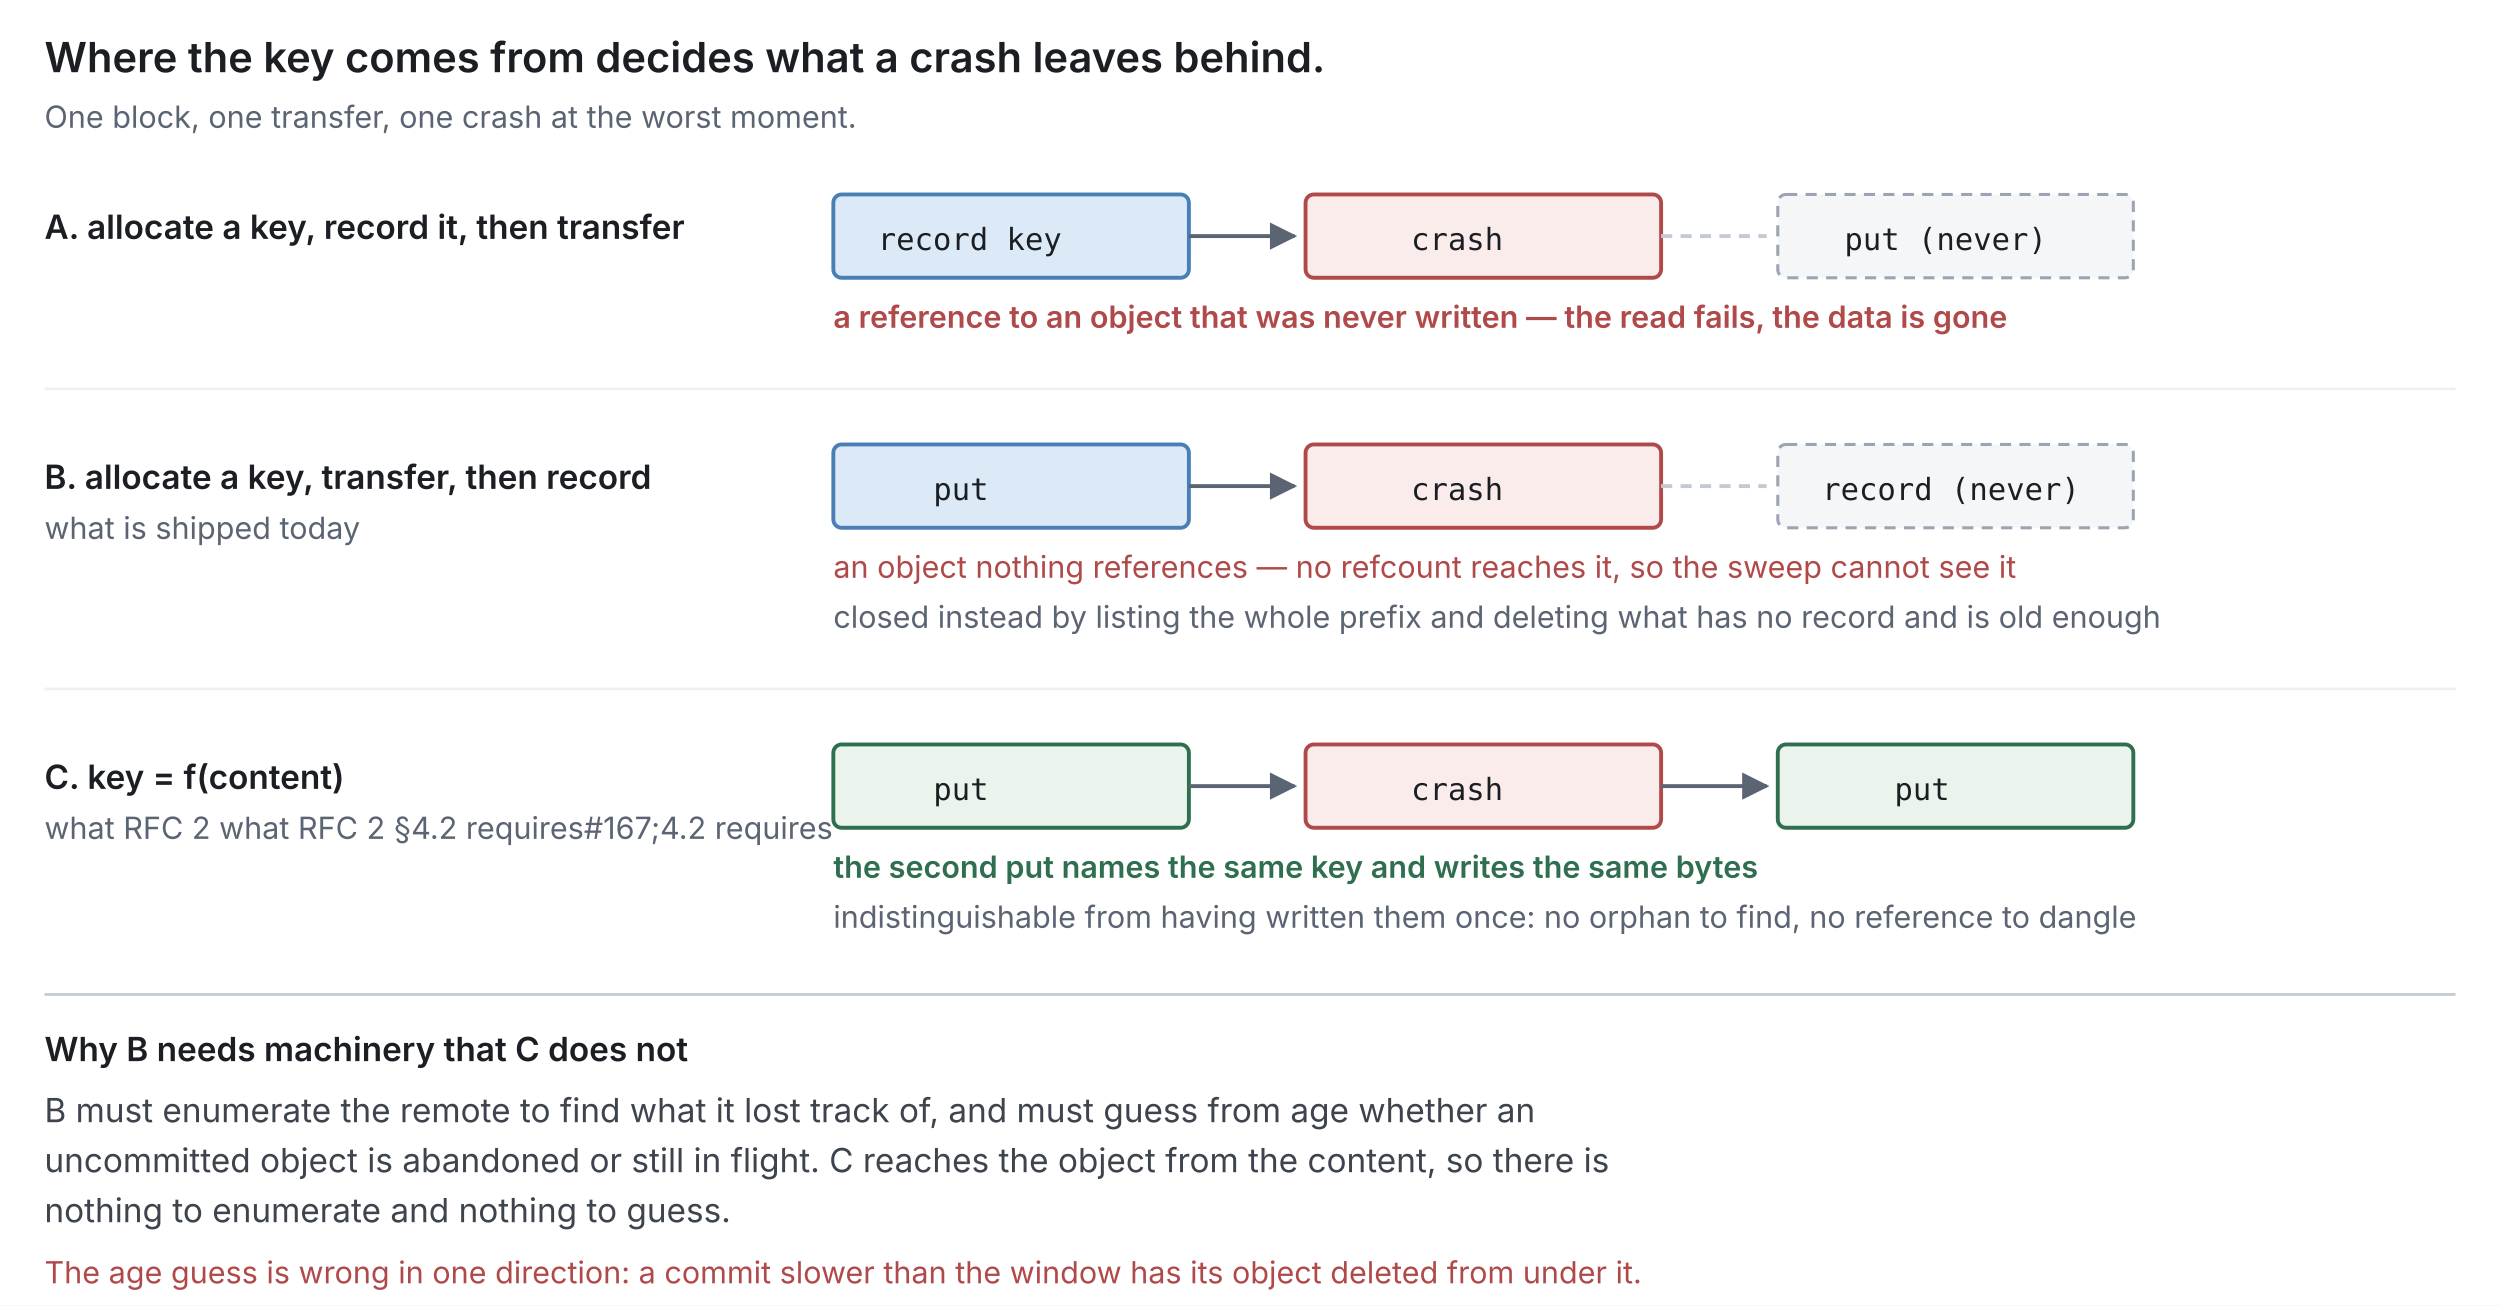
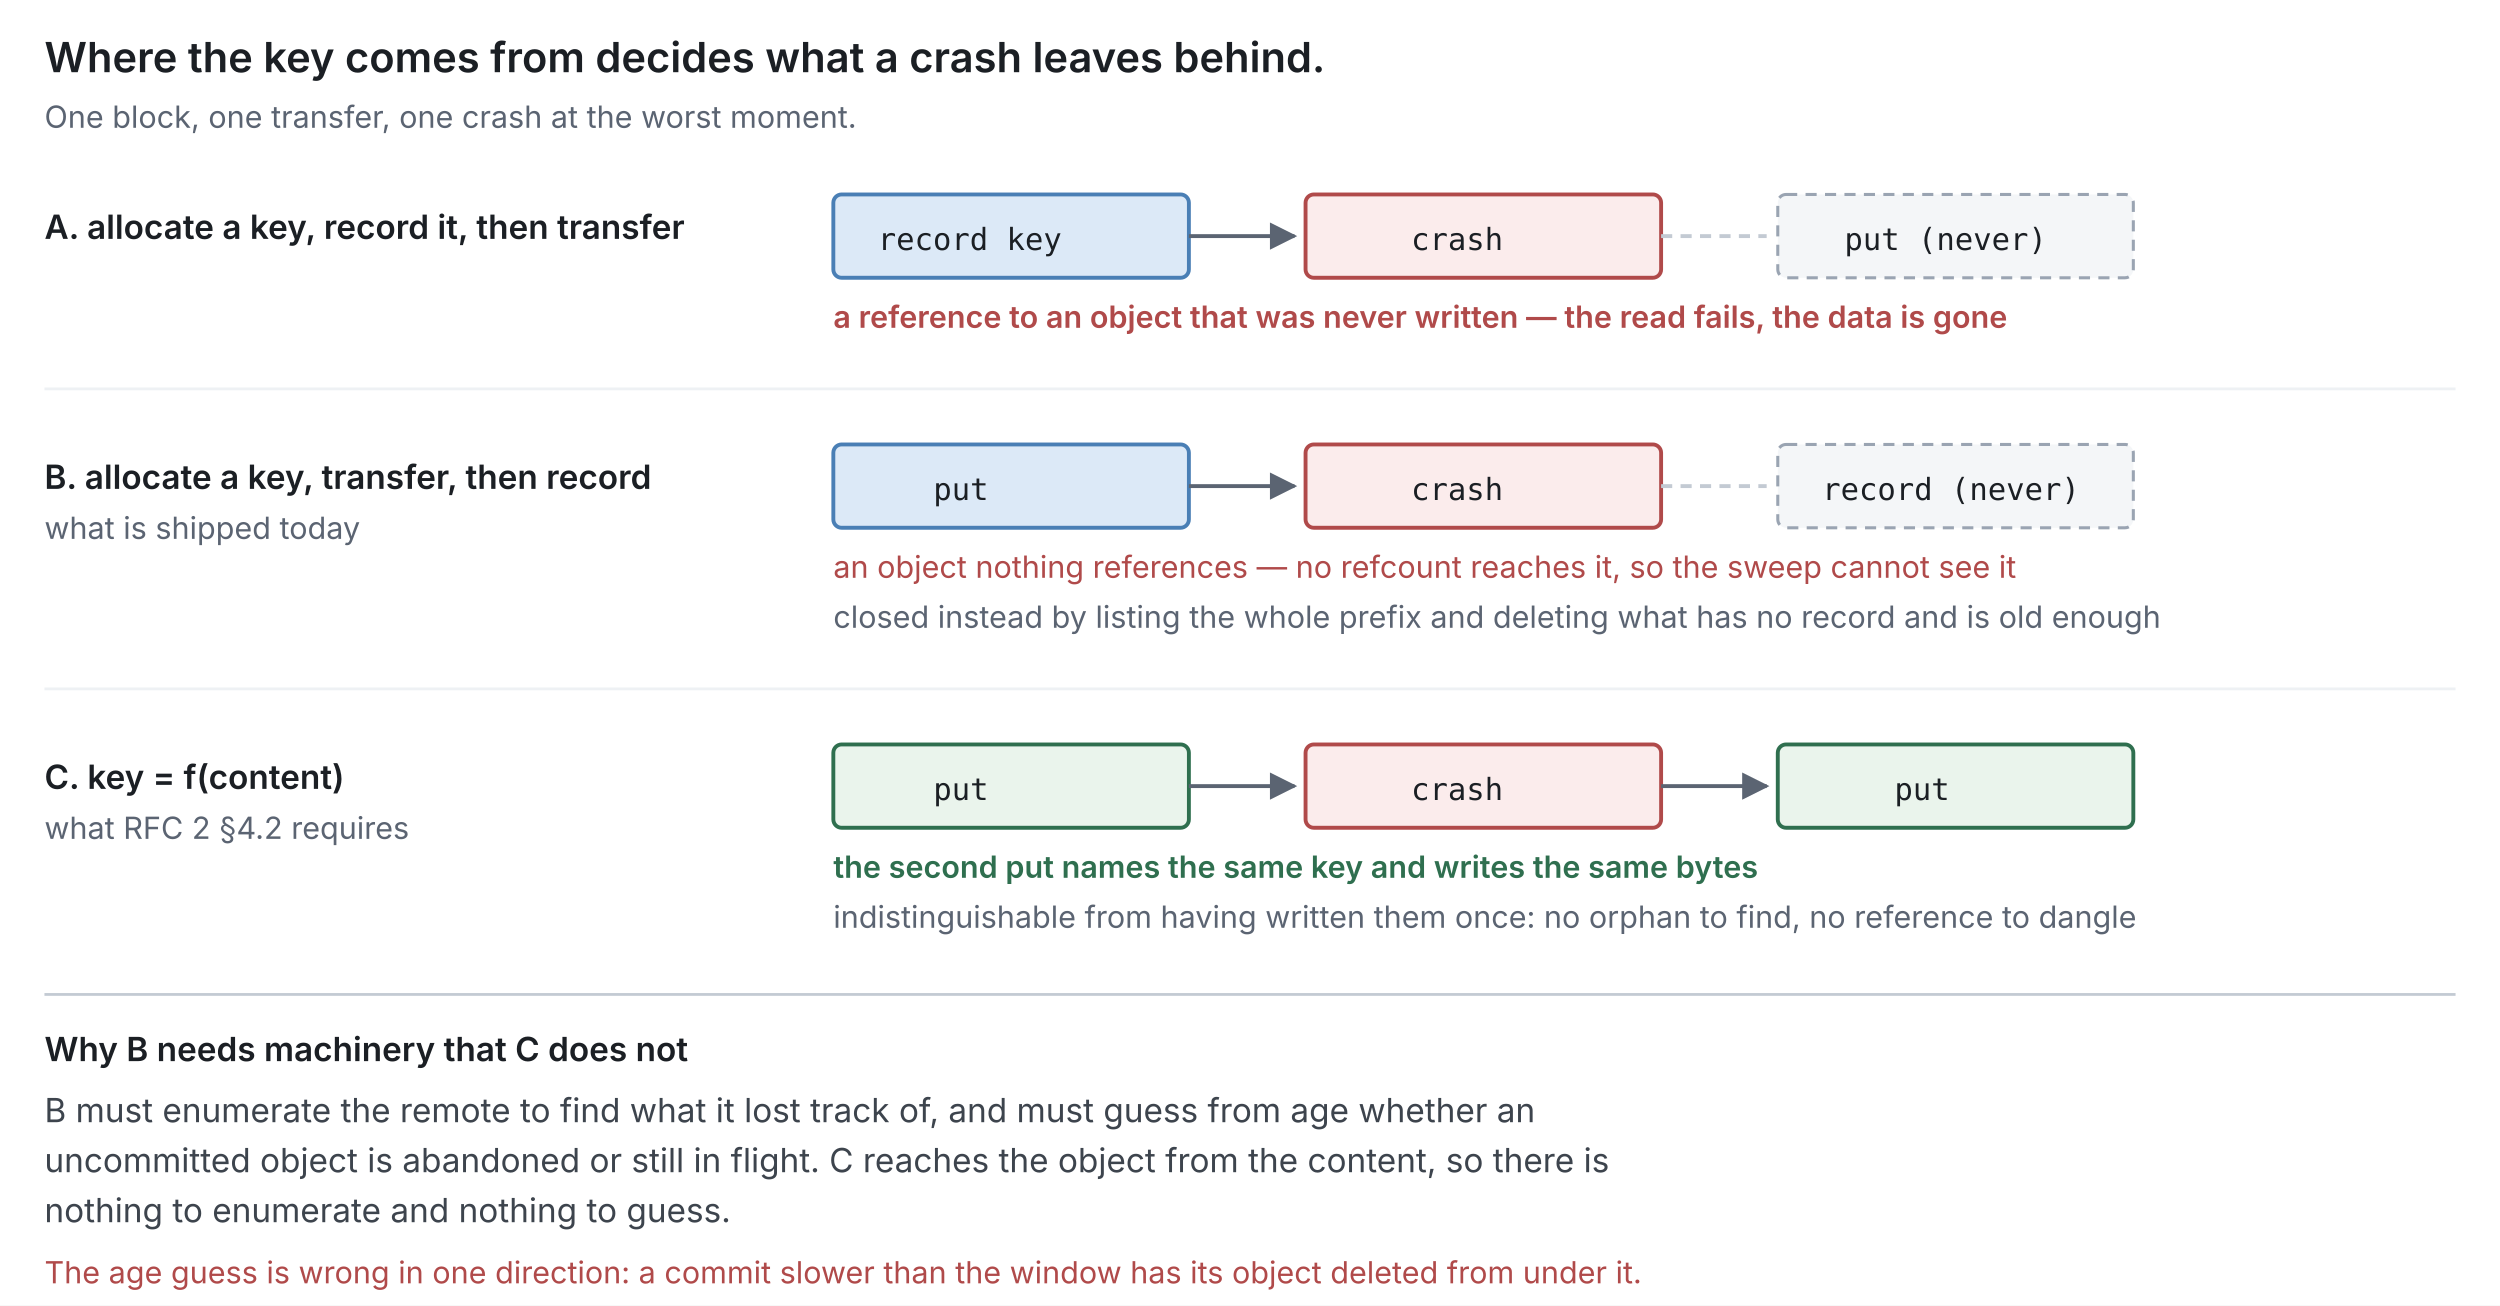
<svg xmlns="http://www.w3.org/2000/svg" viewBox="0 0 900 470" width="900" height="470" font-family="system-ui,-apple-system,Segoe UI,sans-serif">
  <defs>
    <style>
      .t  { font-size: 15px; font-weight: 600; fill: #1b1f24 }
      .rl { font-size: 12px; font-weight: 600; fill: #1b1f24 }
      .l  { font-size: 12px; fill: #3d444d }
      .s  { font-size: 11px; fill: #5b6472 }
      .m  { font-family: ui-monospace,SFMono-Regular,Menlo,monospace; font-size: 11px; fill: #1b1f24 }
      .why  { font-size: 11px; fill: #b04a4a }
      .ok   { font-size: 11px; font-weight: 600; fill: #2f6f4f }
      .bad  { font-size: 11px; font-weight: 600; fill: #b04a4a }
      .bx { fill: #dce9f7; stroke: #4a7fb5; stroke-width: 1.4 }
      .bg { fill: #eaf4ec; stroke: #2f6f4f; stroke-width: 1.4 }
      .br { fill: #fbecec; stroke: #b04a4a; stroke-width: 1.4 }
    </style>
    <marker id="a3k" viewBox="0 0 10 10" refX="9" refY="5" markerWidth="7" markerHeight="7" orient="auto">
      <path d="M0,0 L10,5 L0,10 z" fill="#5b6472" />
    </marker>
  </defs>
  <rect width="900" height="470" fill="#ffffff" />
  <text x="16" y="26" class="t">Where the key comes from decides what a crash leaves behind.</text>
  <text x="16" y="46" class="s">One block, one transfer, one crash at the worst moment.</text>
  <text x="16" y="86" class="rl">A. allocate a key, record it, then transfer</text>
  <rect x="300" y="70" width="128" height="30" rx="3" class="bx" />
  <text x="316" y="90" class="m">record key</text>
  <line x1="428" y1="85" x2="466" y2="85" stroke="#5b6472" stroke-width="1.4" marker-end="url(#a3k)" />
  <rect x="470" y="70" width="128" height="30" rx="3" class="br" />
  <text x="508" y="90" class="m">crash</text>
  <line x1="598" y1="85" x2="636" y2="85" stroke="#c3cad3" stroke-width="1.4" stroke-dasharray="4 3" />
  <rect x="640" y="70" width="128" height="30" rx="3" fill="#f4f6f8" stroke="#9aa4b2" stroke-width="1.1" stroke-dasharray="4 3" />
  <text x="664" y="90" class="m">put (never)</text>
  <text x="300" y="118" class="bad">a reference to an object that was never written — the read fails, the data is gone</text>
  <line x1="16" y1="140" x2="884" y2="140" stroke="#eef1f4" />
  <text x="16" y="176" class="rl">B. allocate a key, transfer, then record</text>
  <text x="16" y="194" class="s">what is shipped today</text>
  <rect x="300" y="160" width="128" height="30" rx="3" class="bx" />
  <text x="336" y="180" class="m">put</text>
  <line x1="428" y1="175" x2="466" y2="175" stroke="#5b6472" stroke-width="1.4" marker-end="url(#a3k)" />
  <rect x="470" y="160" width="128" height="30" rx="3" class="br" />
  <text x="508" y="180" class="m">crash</text>
  <line x1="598" y1="175" x2="636" y2="175" stroke="#c3cad3" stroke-width="1.4" stroke-dasharray="4 3" />
  <rect x="640" y="160" width="128" height="30" rx="3" fill="#f4f6f8" stroke="#9aa4b2" stroke-width="1.1" stroke-dasharray="4 3" />
  <text x="656" y="180" class="m">record (never)</text>
  <text x="300" y="208" class="why">an object nothing references — no refcount reaches it, so the sweep cannot see it</text>
  <text x="300" y="226" class="s">closed instead by listing the whole prefix and deleting what has no record and is old enough</text>
  <line x1="16" y1="248" x2="884" y2="248" stroke="#eef1f4" />
  <text x="16" y="284" class="rl">C. key = f(content)</text>
-   <text x="16" y="302" class="s">what RFC 2 what RFC 2 §4.2 requires#167;4.2 requires</text>
+   <text x="16" y="302" class="s">what RFC 2 §4.2 requires</text>
  <rect x="300" y="268" width="128" height="30" rx="3" class="bg" />
  <text x="336" y="288" class="m">put</text>
  <line x1="428" y1="283" x2="466" y2="283" stroke="#5b6472" stroke-width="1.4" marker-end="url(#a3k)" />
  <rect x="470" y="268" width="128" height="30" rx="3" class="br" />
  <text x="508" y="288" class="m">crash</text>
  <line x1="598" y1="283" x2="636" y2="283" stroke="#5b6472" stroke-width="1.4" marker-end="url(#a3k)" />
  <rect x="640" y="268" width="128" height="30" rx="3" class="bg" />
  <text x="682" y="288" class="m">put</text>
  <text x="300" y="316" class="ok">the second put names the same key and writes the same bytes</text>
  <text x="300" y="334" class="s">indistinguishable from having written them once: no orphan to find, no reference to dangle</text>
  <line x1="16" y1="358" x2="884" y2="358" stroke="#c3cad3" />
  <text x="16" y="382" class="rl">Why B needs machinery that C does not</text>
  <text x="16" y="404" class="l">B must enumerate the remote to find what it lost track of, and must guess from age whether an</text>
  <text x="16" y="422" class="l">uncommitted object is abandoned or still in flight. C reaches the object from the content, so there is</text>
  <text x="16" y="440" class="l">nothing to enumerate and nothing to guess.</text>
  <text x="16" y="462" class="why">The age guess is wrong in one direction: a commit slower than the window has its object deleted from under it.</text>
</svg>
